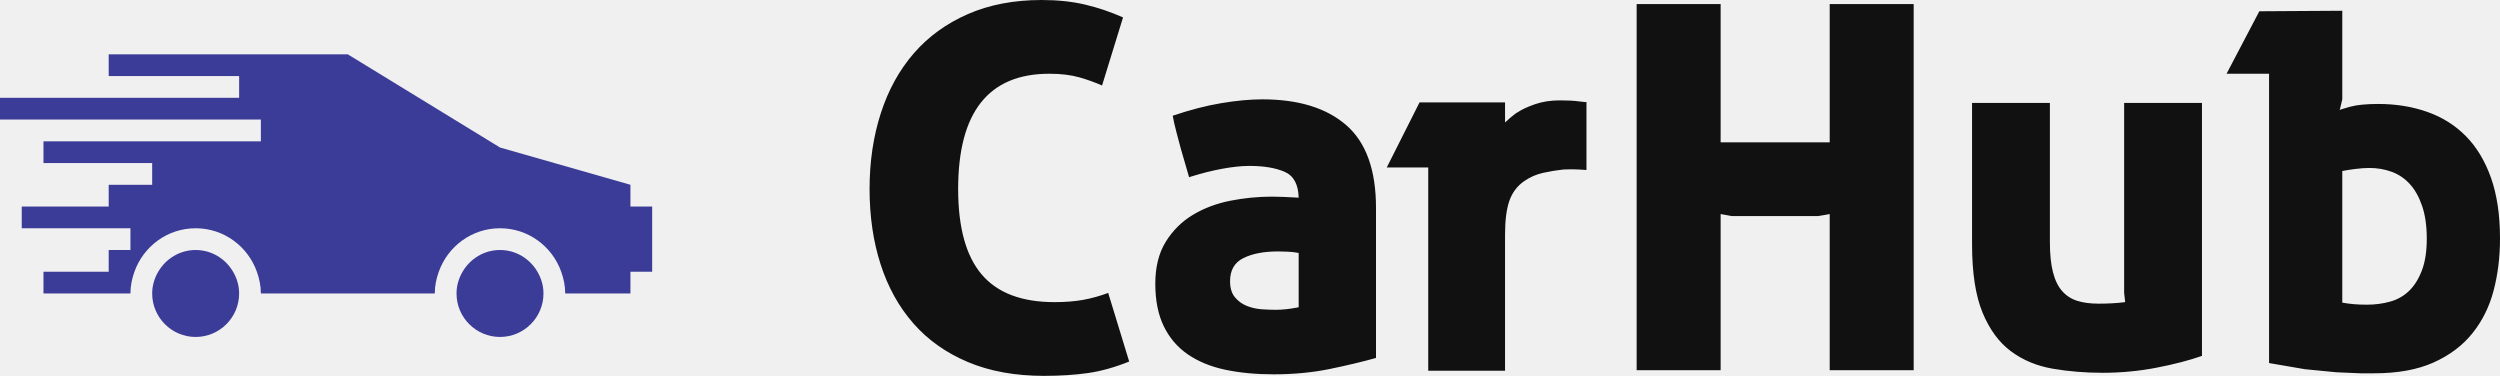
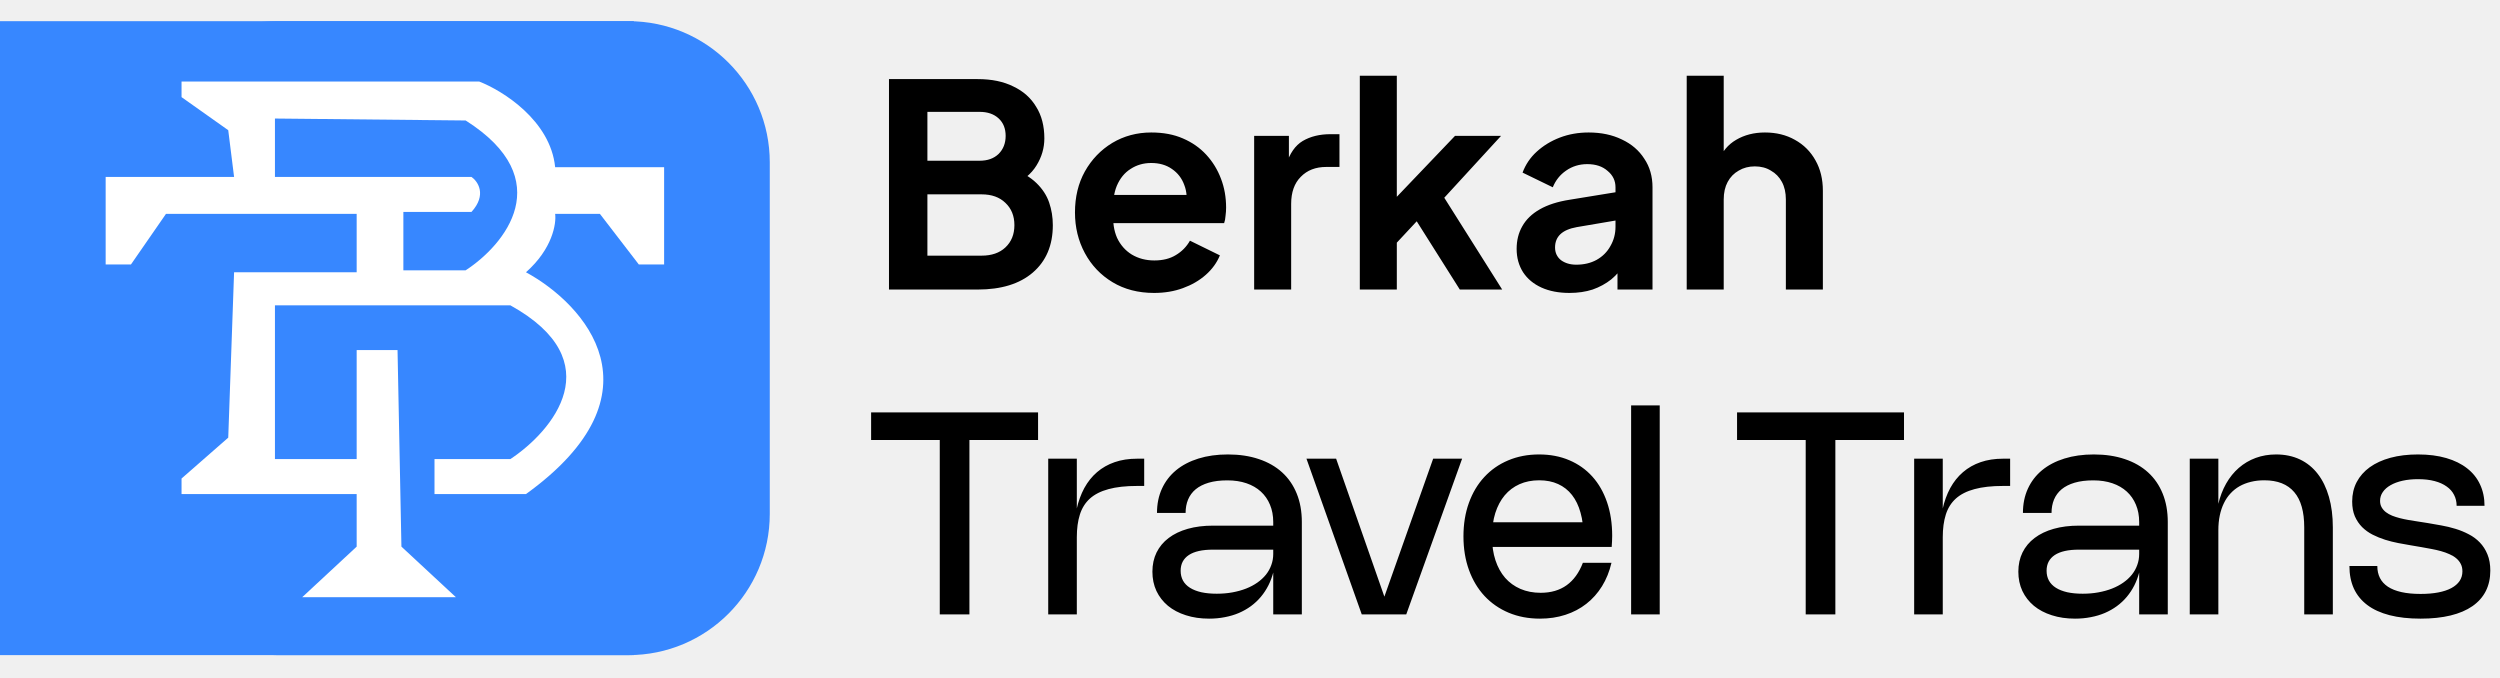
- <svg xmlns="http://www.w3.org/2000/svg" width="501.28" height="75.365" viewBox="0 0 230 34.579" class="css-1j8o68f" version="1.1" id="svg17">
-   <defs id="SvgjsDefs2381" />
-   <g id="SvgjsG2382" featurekey="PG4fjM-0" transform="matrix(2,0,0,2,0,-19)" fill="#3b3c98">
-     <g transform="translate(-270 -140)" id="g11">
-       <g id="g9">
-         <path d="M279,161c-0.736,0-1.375,0.405-1.722,1c-0.172,0.295-0.278,0.635-0.278,1c0,1.102,0.897,2,2,2c1.103,0,2-0.898,2-2    c0-0.365-0.105-0.705-0.278-1C280.375,161.405,279.737,161,279,161z" id="path3" />
-         <path d="M293,161c-0.736,0-1.375,0.405-1.722,1c-0.172,0.295-0.278,0.635-0.278,1c0,1.102,0.897,2,2,2c1.103,0,2-0.898,2-2    c0-0.365-0.105-0.705-0.278-1C294.375,161.405,293.737,161,293,161z" id="path5" />
-         <path d="M299,159v-1l-6-1.715L286,152h-11v1h6v1h-11v1h12v1h-10v1h5v1h-2v1h-4v1h5v1h-1v1h-3v1h4c0-0.352,0.072-0.686,0.184-1    c0.414-1.162,1.512-2,2.816-2c1.305,0,2.402,0.838,2.816,2c0.111,0.314,0.184,0.648,0.184,1h8c0-0.352,0.072-0.686,0.184-1    c0.414-1.162,1.512-2,2.816-2c1.305,0,2.402,0.838,2.816,2c0.111,0.314,0.184,0.648,0.184,1h3v-1h1v-3H299z" id="path7" />
-       </g>
-     </g>
-   </g>
-   <g id="SvgjsG2383" featurekey="jxYttZ-0" transform="matrix(2.355529,0,0,2.355529,78.25691,-13.04958)" fill="#111111">
-     <path d="M10.88 19.66 c-0.56 0.227 -1.097 0.377 -1.61 0.45 s-1.083 0.11 -1.71 0.11 c-1.133 0 -2.127 -0.18 -2.98 -0.54 s-1.563 -0.863 -2.13 -1.51 s-0.993 -1.417 -1.28 -2.31 s-0.43 -1.873 -0.43 -2.94 s0.147 -2.053 0.44 -2.96 s0.723 -1.687 1.29 -2.34 s1.27 -1.163 2.11 -1.53 s1.8 -0.55 2.88 -0.55 c0.627 0 1.193 0.06 1.7 0.18 s1 0.287 1.48 0.5 l-0.82 2.66 c-0.267 -0.12 -0.563 -0.227 -0.89 -0.32 s-0.717 -0.14 -1.17 -0.14 c-2.373 0 -3.56 1.5 -3.56 4.5 c0 1.507 0.307 2.62 0.92 3.34 s1.56 1.08 2.84 1.08 c0.427 0 0.803 -0.03 1.13 -0.09 s0.65 -0.15 0.97 -0.27 z M17.5 15.42 c-0.133 -0.027 -0.273 -0.043 -0.42 -0.05 s-0.273 -0.01 -0.38 -0.01 c-0.56 0 -1.013 0.087 -1.36 0.26 s-0.52 0.473 -0.52 0.9 c0 0.267 0.063 0.477 0.19 0.63 s0.283 0.267 0.47 0.34 s0.383 0.117 0.59 0.13 s0.383 0.02 0.53 0.02 c0.267 0 0.567 -0.033 0.9 -0.1 l0 -2.12 z M16.46 13.22 c0.107 0 0.25 0.003 0.43 0.01 s0.383 0.017 0.61 0.03 c-0.013 -0.52 -0.197 -0.857 -0.55 -1.01 s-0.81 -0.23 -1.37 -0.23 c-0.307 0 -0.66 0.037 -1.06 0.11 s-0.833 0.183 -1.3 0.33 l-0.32 -1.1 c-0.04 -0.147 -0.097 -0.36 -0.17 -0.64 s-0.123 -0.5 -0.15 -0.66 c0.667 -0.227 1.297 -0.39 1.89 -0.49 s1.13 -0.15 1.61 -0.15 c1.413 0 2.507 0.337 3.28 1.01 s1.16 1.75 1.16 3.23 l0 5.86 c-0.52 0.147 -1.12 0.29 -1.8 0.43 s-1.413 0.21 -2.2 0.21 c-0.693 0 -1.323 -0.06 -1.89 -0.18 s-1.053 -0.32 -1.46 -0.6 s-0.72 -0.647 -0.94 -1.1 s-0.33 -1.007 -0.33 -1.66 s0.137 -1.2 0.41 -1.64 s0.627 -0.79 1.06 -1.05 s0.92 -0.443 1.46 -0.55 s1.083 -0.16 1.63 -0.16 z M26.06 9.92 c0.16 -0.107 0.383 -0.21 0.67 -0.31 s0.61 -0.15 0.97 -0.15 c0.307 0 0.557 0.013 0.75 0.04 s0.29 0.033 0.29 0.02 l0 2.66 c-0.307 -0.027 -0.607 -0.033 -0.9 -0.02 c-0.253 0.027 -0.517 0.07 -0.79 0.13 s-0.523 0.17 -0.75 0.33 c-0.267 0.187 -0.457 0.44 -0.57 0.76 s-0.17 0.76 -0.17 1.32 l0 5.32 l-3 0 l0 -7.94 l-1.62 0 l1.28 -2.54 l3.34 0 l0 0.78 c0.067 -0.053 0.127 -0.107 0.18 -0.16 c0.053 -0.04 0.107 -0.083 0.16 -0.13 s0.107 -0.083 0.16 -0.11 z M30.7 5.7 l3.28 -0 l0 5.4 l4.26 0 l0 -5.4 l3.28 0 l0 14.3 l-3.28 0 l0 -6.1 c-0.08 0.013 -0.153 0.027 -0.22 0.04 l-0.24 0.04 l-3.36 0 l-0.44 -0.08 l0 6.1 l-3.28 0 l0 -14.3 z M43.8 9.56 l3.04 -0 l0 5.44 c0 0.467 0.04 0.857 0.12 1.17 s0.2 0.56 0.36 0.74 s0.357 0.307 0.59 0.38 s0.51 0.11 0.83 0.11 c0.387 0 0.733 -0.02 1.04 -0.06 l-0.04 -0.36 l0 -7.42 l3.04 0 l0 9.88 c-0.493 0.173 -1.083 0.327 -1.77 0.46 s-1.39 0.2 -2.11 0.2 c-0.68 0 -1.33 -0.053 -1.95 -0.16 s-1.163 -0.333 -1.63 -0.68 s-0.837 -0.85 -1.11 -1.51 s-0.41 -1.55 -0.41 -2.67 l0 -5.52 z M58.26 5.96 l-0 3.46 l-0.1 0.42 c0 -0.013 0.133 -0.057 0.4 -0.13 s0.633 -0.11 1.1 -0.11 c0.693 0 1.333 0.103 1.92 0.31 s1.09 0.523 1.51 0.95 s0.747 0.97 0.98 1.63 s0.35 1.45 0.35 2.37 c0 0.72 -0.083 1.397 -0.25 2.03 s-0.443 1.19 -0.83 1.67 s-0.893 0.86 -1.52 1.14 s-1.4 0.42 -2.32 0.42 l-0.53 0 l-0.94 -0.04 l-1.23 -0.12 l-1.4 -0.24 l0 -11.3 l-1.66 0 l1.28 -2.44 z M59.22 17.44 c0.32 0 0.623 -0.04 0.91 -0.12 s0.533 -0.22 0.74 -0.42 s0.373 -0.467 0.5 -0.8 s0.19 -0.747 0.19 -1.24 s-0.06 -0.917 -0.18 -1.27 s-0.28 -0.64 -0.48 -0.86 s-0.437 -0.38 -0.71 -0.48 s-0.563 -0.15 -0.87 -0.15 c-0.16 0 -0.347 0.013 -0.56 0.04 s-0.38 0.053 -0.5 0.08 l0 5.14 c0.147 0.027 0.297 0.047 0.45 0.06 s0.323 0.02 0.51 0.02 z" id="path14" />
-   </g>
+ <svg xmlns="http://www.w3.org/2000/svg" width="354" height="96" viewBox="0 0 354 96" fill="none">
+   <rect y="3" width="89.765" height="89.765" fill="#3787FF" />
+   <rect x="19.235" y="3" width="89.765" height="89.765" rx="20" fill="#3787FF" />
+   <path d="M56.291 49.573H50.505V65.003H38.932V43.236H72.272C86.6 51.171 78.242 61.053 72.272 65.003H61.526V69.962H74.476C94.315 55.635 82.742 43.052 74.476 38.551C78.224 35.245 78.793 31.663 78.609 30.285H84.947L90.457 37.449H94.039V23.672H78.609C77.948 17.06 71.17 12.835 67.864 11.549H25.707V13.753L32.319 18.437L33.146 25.05H14.961V37.449H18.543L23.502 30.285H50.505V38.551H33.146L32.319 61.972L25.707 67.758V69.962H50.505V77.402L42.79 84.566H64.557L56.842 77.402L56.291 49.573Z" fill="white" />
+   <path d="M38.932 25.05V16.784L65.935 17.06C79.16 25.436 71.445 34.694 65.935 38.276H57.117V30.01H66.761C68.966 27.585 67.68 25.693 66.761 25.05H38.932Z" fill="#3787FF" />
+   <path d="M125.88 41V11.2H138.44C140.413 11.2 142.093 11.547 143.48 12.24C144.893 12.907 145.973 13.867 146.72 15.12C147.493 16.347 147.88 17.84 147.88 19.6C147.88 20.96 147.507 22.24 146.76 23.44C146.04 24.613 144.88 25.587 143.28 26.36V23.84C144.747 24.4 145.907 25.093 146.76 25.92C147.613 26.747 148.213 27.667 148.56 28.68C148.907 29.693 149.08 30.76 149.08 31.88C149.08 34.733 148.133 36.973 146.24 38.6C144.373 40.2 141.773 41 138.44 41H125.88ZM131.32 36.2H139C140.413 36.2 141.533 35.813 142.36 35.04C143.213 34.24 143.64 33.187 143.64 31.88C143.64 30.573 143.213 29.52 142.36 28.72C141.533 27.92 140.413 27.52 139 27.52H131.32V36.2ZM131.32 22.76H138.72C139.84 22.76 140.733 22.44 141.4 21.8C142.067 21.133 142.4 20.28 142.4 19.24C142.4 18.2 142.067 17.373 141.4 16.76C140.733 16.147 139.84 15.84 138.72 15.84H131.32V22.76ZM163.416 41.48C161.176 41.48 159.216 40.973 157.536 39.96C155.856 38.947 154.55 37.573 153.616 35.84C152.683 34.107 152.216 32.187 152.216 30.08C152.216 27.893 152.683 25.96 153.616 24.28C154.576 22.573 155.87 21.227 157.496 20.24C159.15 19.253 160.99 18.76 163.016 18.76C164.723 18.76 166.216 19.04 167.496 19.6C168.803 20.16 169.91 20.933 170.816 21.92C171.723 22.907 172.416 24.04 172.896 25.32C173.376 26.573 173.616 27.933 173.616 29.4C173.616 29.773 173.59 30.16 173.536 30.56C173.51 30.96 173.443 31.307 173.336 31.6H156.536V27.6H170.376L167.896 29.48C168.136 28.253 168.07 27.16 167.696 26.2C167.35 25.24 166.763 24.48 165.936 23.92C165.136 23.36 164.163 23.08 163.016 23.08C161.923 23.08 160.95 23.36 160.096 23.92C159.243 24.453 158.59 25.253 158.136 26.32C157.71 27.36 157.55 28.627 157.656 30.12C157.55 31.453 157.723 32.64 158.176 33.68C158.656 34.693 159.35 35.48 160.256 36.04C161.19 36.6 162.256 36.88 163.456 36.88C164.656 36.88 165.67 36.627 166.496 36.12C167.35 35.613 168.016 34.933 168.496 34.08L172.736 36.16C172.31 37.2 171.643 38.12 170.736 38.92C169.83 39.72 168.75 40.347 167.496 40.8C166.27 41.253 164.91 41.48 163.416 41.48ZM177.588 41V19.24H182.508V24.08L182.108 23.36C182.615 21.733 183.402 20.6 184.468 19.96C185.562 19.32 186.868 19 188.388 19H189.668V23.64H187.788C186.295 23.64 185.095 24.107 184.188 25.04C183.282 25.947 182.828 27.227 182.828 28.88V41H177.588ZM192.549 41V10.72H197.789V30.56L195.789 29.96L206.029 19.24H212.549L204.509 28L212.709 41H206.709L199.589 29.72L202.709 29.08L196.149 36.12L197.789 32.92V41H192.549ZM222.235 41.48C220.715 41.48 219.395 41.227 218.275 40.72C217.155 40.213 216.289 39.493 215.675 38.56C215.062 37.6 214.755 36.493 214.755 35.24C214.755 34.04 215.022 32.973 215.555 32.04C216.089 31.08 216.915 30.28 218.035 29.64C219.155 29 220.569 28.547 222.275 28.28L229.395 27.12V31.12L223.275 32.16C222.235 32.347 221.462 32.68 220.955 33.16C220.449 33.64 220.195 34.267 220.195 35.04C220.195 35.787 220.475 36.387 221.035 36.84C221.622 37.267 222.342 37.48 223.195 37.48C224.289 37.48 225.249 37.253 226.075 36.8C226.929 36.32 227.582 35.667 228.035 34.84C228.515 34.013 228.755 33.107 228.755 32.12V26.52C228.755 25.587 228.382 24.813 227.635 24.2C226.915 23.56 225.955 23.24 224.755 23.24C223.635 23.24 222.635 23.547 221.755 24.16C220.902 24.747 220.275 25.533 219.875 26.52L215.595 24.44C216.022 23.293 216.689 22.307 217.595 21.48C218.529 20.627 219.622 19.96 220.875 19.48C222.129 19 223.489 18.76 224.955 18.76C226.742 18.76 228.315 19.093 229.675 19.76C231.035 20.4 232.089 21.307 232.835 22.48C233.609 23.627 233.995 24.973 233.995 26.52V41H229.035V37.28L230.155 37.2C229.595 38.133 228.929 38.92 228.155 39.56C227.382 40.173 226.502 40.653 225.515 41C224.529 41.32 223.435 41.48 222.235 41.48ZM238.838 41V10.72H244.078V23.52L243.358 22.76C243.865 21.453 244.692 20.467 245.838 19.8C247.012 19.107 248.372 18.76 249.918 18.76C251.518 18.76 252.932 19.107 254.158 19.8C255.412 20.493 256.385 21.467 257.078 22.72C257.772 23.947 258.118 25.373 258.118 27V41H252.878V28.24C252.878 27.28 252.692 26.453 252.318 25.76C251.945 25.067 251.425 24.533 250.758 24.16C250.118 23.76 249.358 23.56 248.478 23.56C247.625 23.56 246.865 23.76 246.198 24.16C245.532 24.533 245.012 25.067 244.638 25.76C244.265 26.453 244.078 27.28 244.078 28.24V41H238.838Z" fill="black" />
+   <path d="M146.99 58.4V62.3H136.79L137.27 61.82V87H133.07V61.82L133.55 62.3H123.35V58.4H146.99ZM152.478 76.07V87H148.428V64.95H152.478V72.1L152.448 72.11C152.695 70.997 153.058 69.997 153.538 69.11C154.025 68.223 154.625 67.473 155.338 66.86C156.058 66.24 156.891 65.767 157.838 65.44C158.785 65.113 159.845 64.95 161.018 64.95H162.018V68.81H161.028C159.415 68.81 158.061 68.96 156.968 69.26C155.875 69.553 154.995 70 154.328 70.6C153.668 71.2 153.195 71.957 152.908 72.87C152.621 73.777 152.478 74.843 152.478 76.07ZM163.83 72.63C163.83 71.363 164.063 70.22 164.53 69.2C164.996 68.18 165.663 67.31 166.53 66.59C167.403 65.87 168.46 65.317 169.7 64.93C170.94 64.543 172.33 64.35 173.87 64.35C175.503 64.35 176.966 64.57 178.26 65.01C179.553 65.443 180.65 66.07 181.55 66.89C182.45 67.71 183.14 68.713 183.62 69.9C184.1 71.08 184.34 72.42 184.34 73.92V87H180.29V80.96H180.32C180.146 81.647 179.91 82.287 179.61 82.88C179.31 83.473 178.953 84.017 178.54 84.51C178.126 85.003 177.656 85.443 177.13 85.83C176.61 86.21 176.04 86.533 175.42 86.8C174.806 87.06 174.146 87.257 173.44 87.39C172.733 87.53 171.99 87.6 171.21 87.6C170.003 87.6 168.906 87.44 167.92 87.12C166.933 86.807 166.086 86.36 165.38 85.78C164.68 85.193 164.136 84.493 163.75 83.68C163.37 82.86 163.18 81.95 163.18 80.95C163.18 79.943 163.376 79.037 163.77 78.23C164.17 77.423 164.74 76.74 165.48 76.18C166.226 75.613 167.13 75.18 168.19 74.88C169.25 74.58 170.446 74.43 171.78 74.43H180.44V77.83H171.74C170.993 77.83 170.336 77.893 169.77 78.02C169.203 78.147 168.726 78.337 168.34 78.59C167.96 78.843 167.67 79.157 167.47 79.53C167.276 79.903 167.18 80.333 167.18 80.82C167.18 81.34 167.29 81.803 167.51 82.21C167.736 82.617 168.066 82.957 168.5 83.23C168.933 83.503 169.466 83.713 170.1 83.86C170.74 84 171.473 84.07 172.3 84.07C173.08 84.07 173.816 84.007 174.51 83.88C175.21 83.753 175.856 83.573 176.45 83.34C177.043 83.107 177.576 82.823 178.05 82.49C178.523 82.157 178.926 81.783 179.26 81.37C179.593 80.95 179.846 80.493 180.02 80C180.2 79.507 180.29 78.987 180.29 78.44V73.92C180.29 73.013 180.136 72.197 179.83 71.47C179.53 70.743 179.1 70.123 178.54 69.61C177.98 69.097 177.3 68.703 176.5 68.43C175.7 68.157 174.8 68.02 173.8 68.02C172.78 68.02 171.896 68.13 171.15 68.35C170.41 68.57 169.796 68.88 169.31 69.28C168.83 69.68 168.47 70.167 168.23 70.74C167.996 71.307 167.88 71.937 167.88 72.63H163.83ZM202.935 64.95H207.035L199.125 87H192.825L184.995 64.95H189.195L196.445 85.68H195.605L202.935 64.95ZM211.275 76.05C211.275 77.263 211.435 78.357 211.755 79.33C212.075 80.303 212.532 81.133 213.125 81.82C213.725 82.5 214.448 83.023 215.295 83.39C216.148 83.757 217.105 83.94 218.165 83.94C218.892 83.94 219.562 83.85 220.175 83.67C220.788 83.49 221.342 83.223 221.835 82.87C222.335 82.51 222.775 82.067 223.155 81.54C223.542 81.007 223.868 80.39 224.135 79.69H228.185C227.898 80.923 227.452 82.03 226.845 83.01C226.238 83.99 225.498 84.82 224.625 85.5C223.758 86.18 222.768 86.7 221.655 87.06C220.548 87.42 219.352 87.6 218.065 87.6C216.438 87.6 214.958 87.32 213.625 86.76C212.298 86.2 211.158 85.41 210.205 84.39C209.258 83.37 208.525 82.143 208.005 80.71C207.485 79.277 207.225 77.687 207.225 75.94C207.225 74.207 207.482 72.63 207.995 71.21C208.508 69.783 209.235 68.563 210.175 67.55C211.115 66.53 212.242 65.743 213.555 65.19C214.875 64.63 216.335 64.35 217.935 64.35C219.515 64.35 220.942 64.623 222.215 65.17C223.488 65.71 224.575 66.48 225.475 67.48C226.375 68.48 227.068 69.69 227.555 71.11C228.042 72.53 228.285 74.12 228.285 75.88C228.285 76.133 228.278 76.387 228.265 76.64C228.258 76.887 228.242 77.157 228.215 77.45H210.415V73.95H226.305L224.165 77.42C224.185 77.193 224.198 76.96 224.205 76.72C224.218 76.48 224.225 76.24 224.225 76C224.225 74.72 224.085 73.587 223.805 72.6C223.532 71.607 223.128 70.77 222.595 70.09C222.062 69.41 221.405 68.893 220.625 68.54C219.852 68.187 218.962 68.01 217.955 68.01C216.922 68.01 215.992 68.193 215.165 68.56C214.345 68.927 213.645 69.453 213.065 70.14C212.492 70.827 212.048 71.66 211.735 72.64C211.428 73.62 211.275 74.72 211.275 75.94V76.05ZM235.017 57.4V87H230.967V57.4H235.017ZM269.607 58.4V62.3H259.407L259.887 61.82V87H255.687V61.82L256.167 62.3H245.967V58.4H269.607ZM275.095 76.07V87H271.045V64.95H275.095V72.1L275.065 72.11C275.312 70.997 275.675 69.997 276.155 69.11C276.642 68.223 277.242 67.473 277.955 66.86C278.675 66.24 279.509 65.767 280.455 65.44C281.402 65.113 282.462 64.95 283.635 64.95H284.635V68.81H283.645C282.032 68.81 280.679 68.96 279.585 69.26C278.492 69.553 277.612 70 276.945 70.6C276.285 71.2 275.812 71.957 275.525 72.87C275.239 73.777 275.095 74.843 275.095 76.07ZM286.447 72.63C286.447 71.363 286.68 70.22 287.147 69.2C287.614 68.18 288.28 67.31 289.147 66.59C290.02 65.87 291.077 65.317 292.317 64.93C293.557 64.543 294.947 64.35 296.487 64.35C298.12 64.35 299.584 64.57 300.877 65.01C302.17 65.443 303.267 66.07 304.167 66.89C305.067 67.71 305.757 68.713 306.237 69.9C306.717 71.08 306.957 72.42 306.957 73.92V87H302.907V80.96H302.937C302.764 81.647 302.527 82.287 302.227 82.88C301.927 83.473 301.57 84.017 301.157 84.51C300.744 85.003 300.274 85.443 299.747 85.83C299.227 86.21 298.657 86.533 298.037 86.8C297.424 87.06 296.764 87.257 296.057 87.39C295.35 87.53 294.607 87.6 293.827 87.6C292.62 87.6 291.524 87.44 290.537 87.12C289.55 86.807 288.704 86.36 287.997 85.78C287.297 85.193 286.754 84.493 286.367 83.68C285.987 82.86 285.797 81.95 285.797 80.95C285.797 79.943 285.994 79.037 286.387 78.23C286.787 77.423 287.357 76.74 288.097 76.18C288.844 75.613 289.747 75.18 290.807 74.88C291.867 74.58 293.064 74.43 294.397 74.43H303.057V77.83H294.357C293.61 77.83 292.954 77.893 292.387 78.02C291.82 78.147 291.344 78.337 290.957 78.59C290.577 78.843 290.287 79.157 290.087 79.53C289.894 79.903 289.797 80.333 289.797 80.82C289.797 81.34 289.907 81.803 290.127 82.21C290.354 82.617 290.684 82.957 291.117 83.23C291.55 83.503 292.084 83.713 292.717 83.86C293.357 84 294.09 84.07 294.917 84.07C295.697 84.07 296.434 84.007 297.127 83.88C297.827 83.753 298.474 83.573 299.067 83.34C299.66 83.107 300.194 82.823 300.667 82.49C301.14 82.157 301.544 81.783 301.877 81.37C302.21 80.95 302.464 80.493 302.637 80C302.817 79.507 302.907 78.987 302.907 78.44V73.92C302.907 73.013 302.754 72.197 302.447 71.47C302.147 70.743 301.717 70.123 301.157 69.61C300.597 69.097 299.917 68.703 299.117 68.43C298.317 68.157 297.417 68.02 296.417 68.02C295.397 68.02 294.514 68.13 293.767 68.35C293.027 68.57 292.414 68.88 291.927 69.28C291.447 69.68 291.087 70.167 290.847 70.74C290.614 71.307 290.497 71.937 290.497 72.63H286.447ZM314.119 75.07V87H310.069V64.95H314.119V71.43L314.089 71.45C314.349 70.343 314.725 69.353 315.219 68.48C315.719 67.6 316.319 66.857 317.019 66.25C317.725 65.637 318.522 65.167 319.409 64.84C320.302 64.513 321.265 64.35 322.299 64.35C323.559 64.35 324.685 64.587 325.679 65.06C326.672 65.533 327.512 66.217 328.199 67.11C328.885 67.997 329.412 69.08 329.779 70.36C330.145 71.633 330.329 73.07 330.329 74.67V87H326.279V74.67C326.279 73.563 326.162 72.597 325.929 71.77C325.695 70.937 325.342 70.243 324.869 69.69C324.395 69.13 323.805 68.71 323.099 68.43C322.392 68.15 321.565 68.01 320.619 68.01C319.939 68.01 319.305 68.083 318.719 68.23C318.139 68.37 317.605 68.577 317.119 68.85C316.639 69.123 316.212 69.463 315.839 69.87C315.465 70.27 315.152 70.733 314.899 71.26C314.645 71.78 314.452 72.36 314.319 73C314.185 73.633 314.119 74.323 314.119 75.07ZM342.388 64.35C343.888 64.35 345.221 64.52 346.388 64.86C347.561 65.2 348.548 65.687 349.348 66.32C350.155 66.947 350.765 67.71 351.178 68.61C351.598 69.503 351.808 70.507 351.808 71.62H347.858C347.858 71.053 347.738 70.54 347.498 70.08C347.265 69.613 346.915 69.217 346.448 68.89C345.988 68.557 345.418 68.3 344.738 68.12C344.058 67.94 343.275 67.85 342.388 67.85C341.595 67.85 340.868 67.923 340.208 68.07C339.548 68.217 338.981 68.427 338.508 68.7C338.035 68.967 337.668 69.29 337.408 69.67C337.148 70.043 337.018 70.46 337.018 70.92C337.018 71.267 337.091 71.57 337.238 71.83C337.385 72.09 337.585 72.32 337.838 72.52C338.091 72.713 338.388 72.88 338.728 73.02C339.068 73.153 339.431 73.27 339.818 73.37C340.211 73.47 340.618 73.557 341.038 73.63C341.458 73.697 341.871 73.763 342.278 73.83L343.748 74.06C344.368 74.16 345.015 74.273 345.688 74.4C346.368 74.52 347.035 74.68 347.688 74.88C348.348 75.08 348.975 75.337 349.568 75.65C350.168 75.957 350.691 76.343 351.138 76.81C351.591 77.277 351.951 77.837 352.218 78.49C352.491 79.143 352.628 79.913 352.628 80.8C352.628 81.887 352.415 82.853 351.988 83.7C351.561 84.54 350.931 85.25 350.098 85.83C349.265 86.41 348.235 86.85 347.008 87.15C345.781 87.45 344.365 87.6 342.758 87.6C341.085 87.6 339.618 87.437 338.358 87.11C337.098 86.783 336.048 86.303 335.208 85.67C334.368 85.037 333.735 84.26 333.308 83.34C332.888 82.413 332.678 81.35 332.678 80.15H336.628C336.628 80.783 336.751 81.347 336.998 81.84C337.245 82.327 337.621 82.74 338.128 83.08C338.635 83.413 339.271 83.667 340.038 83.84C340.805 84.013 341.708 84.1 342.748 84.1C343.688 84.1 344.525 84.03 345.258 83.89C345.991 83.75 346.611 83.543 347.118 83.27C347.625 82.997 348.011 82.663 348.278 82.27C348.545 81.87 348.678 81.413 348.678 80.9C348.678 80.493 348.598 80.14 348.438 79.84C348.285 79.54 348.071 79.277 347.798 79.05C347.531 78.823 347.211 78.63 346.838 78.47C346.471 78.303 346.071 78.16 345.638 78.04C345.205 77.92 344.751 77.817 344.278 77.73C343.811 77.643 343.338 77.557 342.858 77.47L341.388 77.22C340.828 77.127 340.235 77.02 339.608 76.9C338.981 76.78 338.358 76.623 337.738 76.43C337.125 76.237 336.535 75.997 335.968 75.71C335.408 75.423 334.911 75.067 334.478 74.64C334.051 74.207 333.708 73.697 333.448 73.11C333.195 72.517 333.068 71.817 333.068 71.01C333.068 69.997 333.281 69.08 333.708 68.26C334.141 67.44 334.758 66.74 335.558 66.16C336.365 65.58 337.341 65.133 338.488 64.82C339.641 64.507 340.941 64.35 342.388 64.35Z" fill="black" />
</svg>
